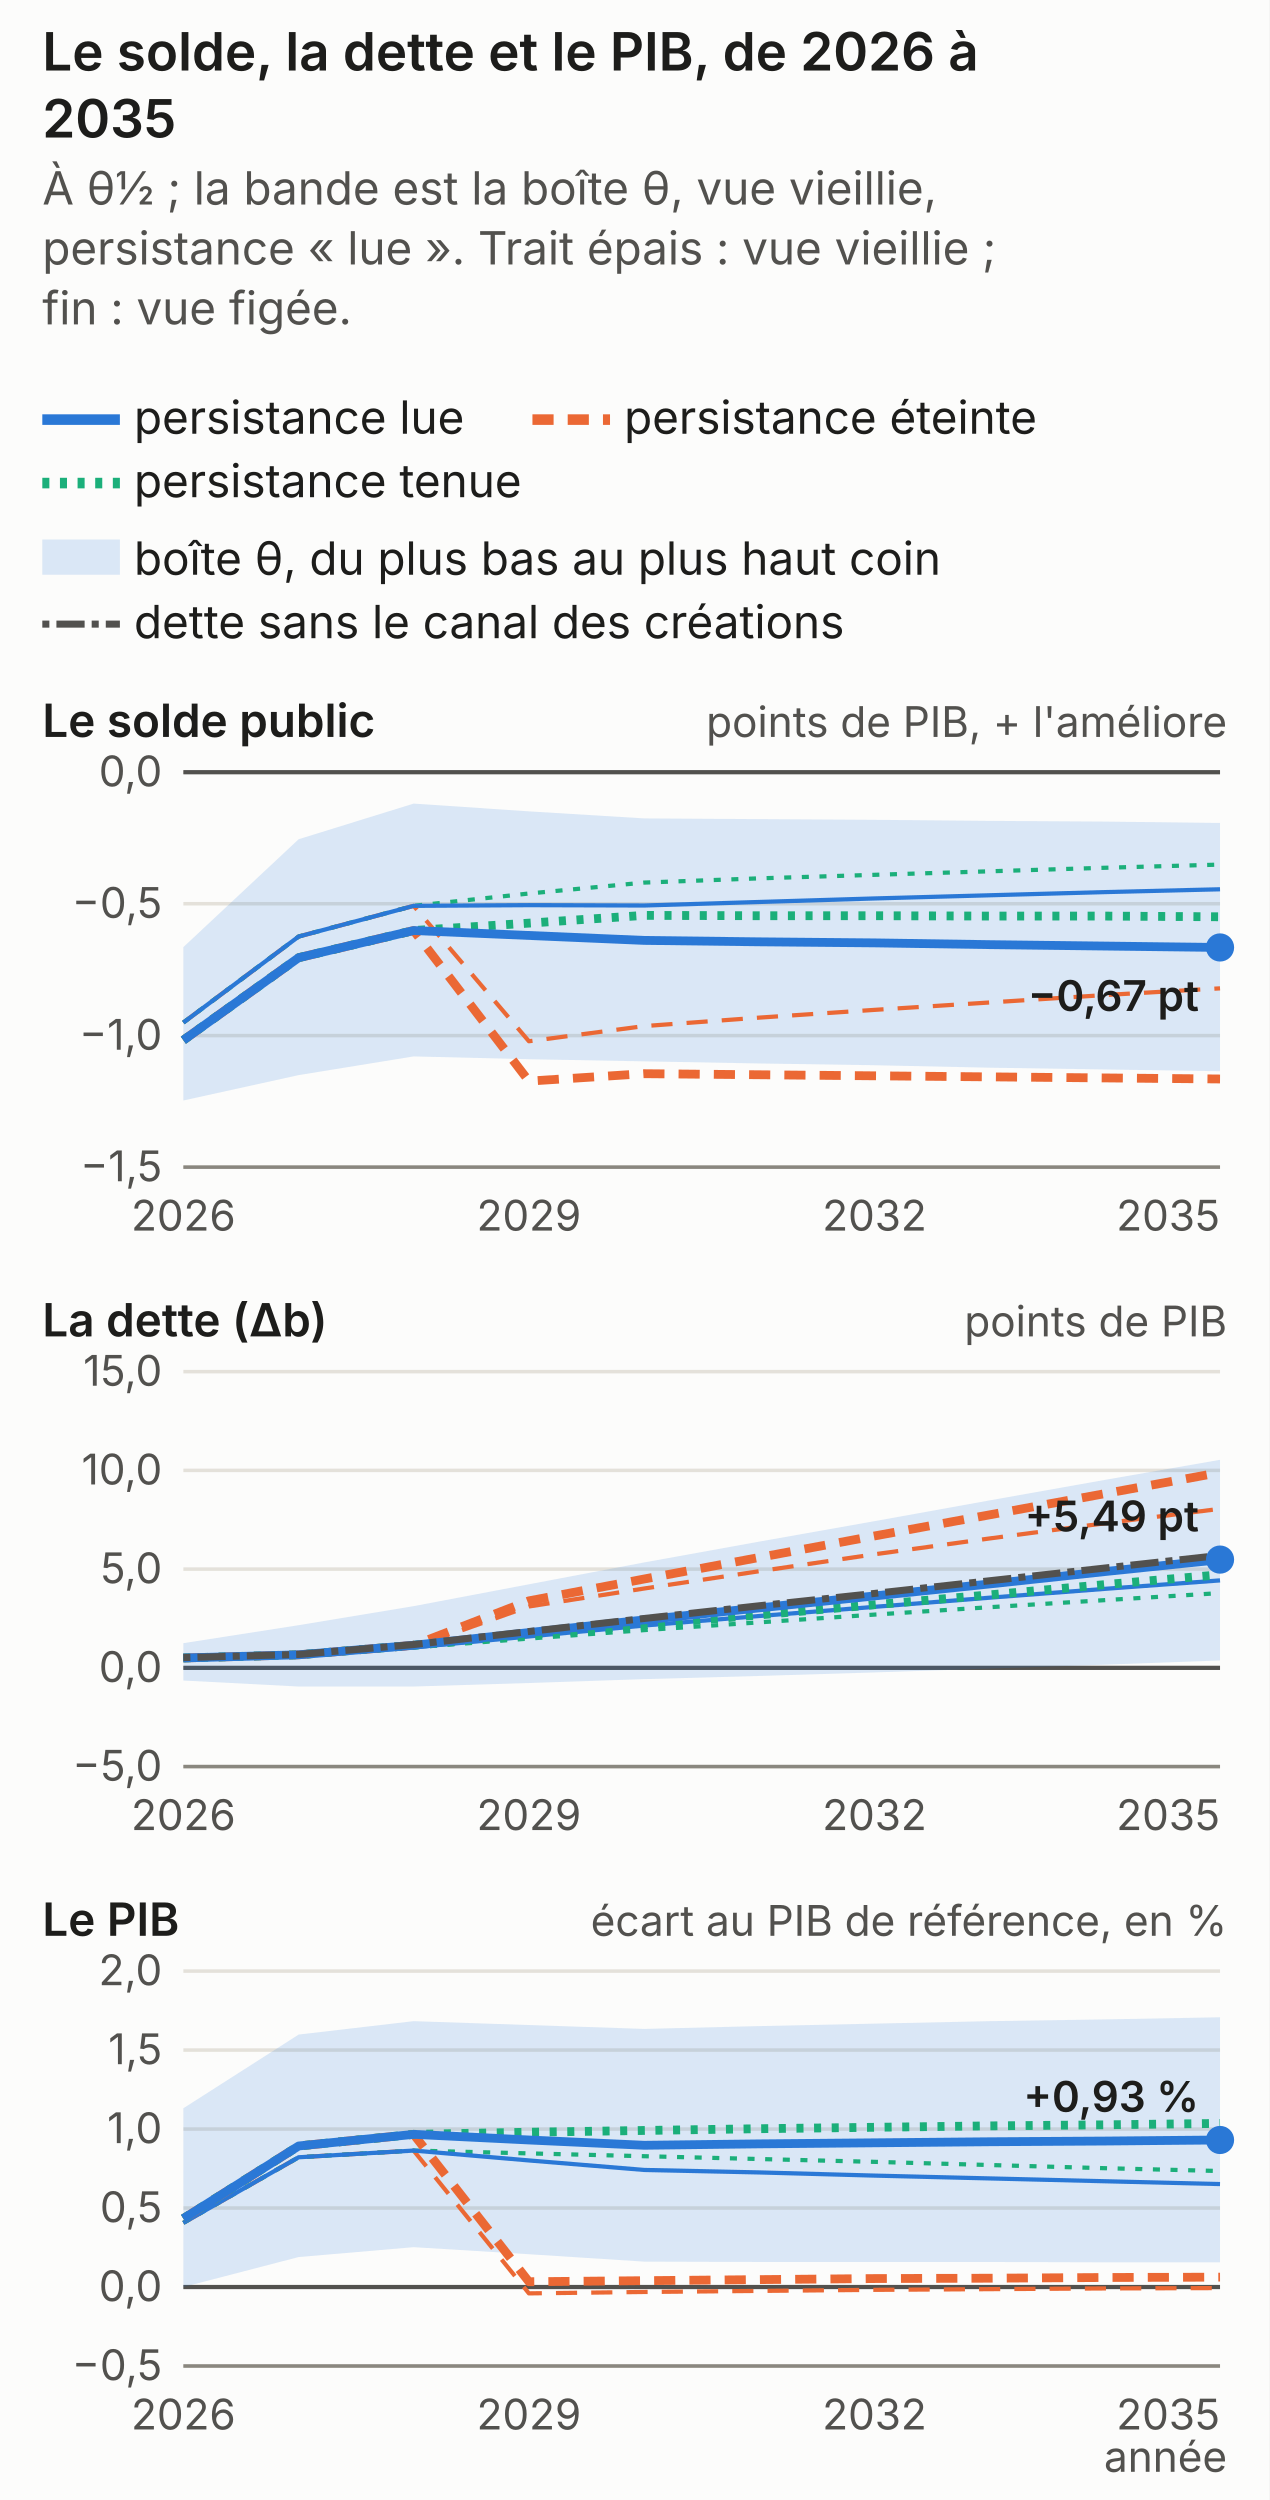
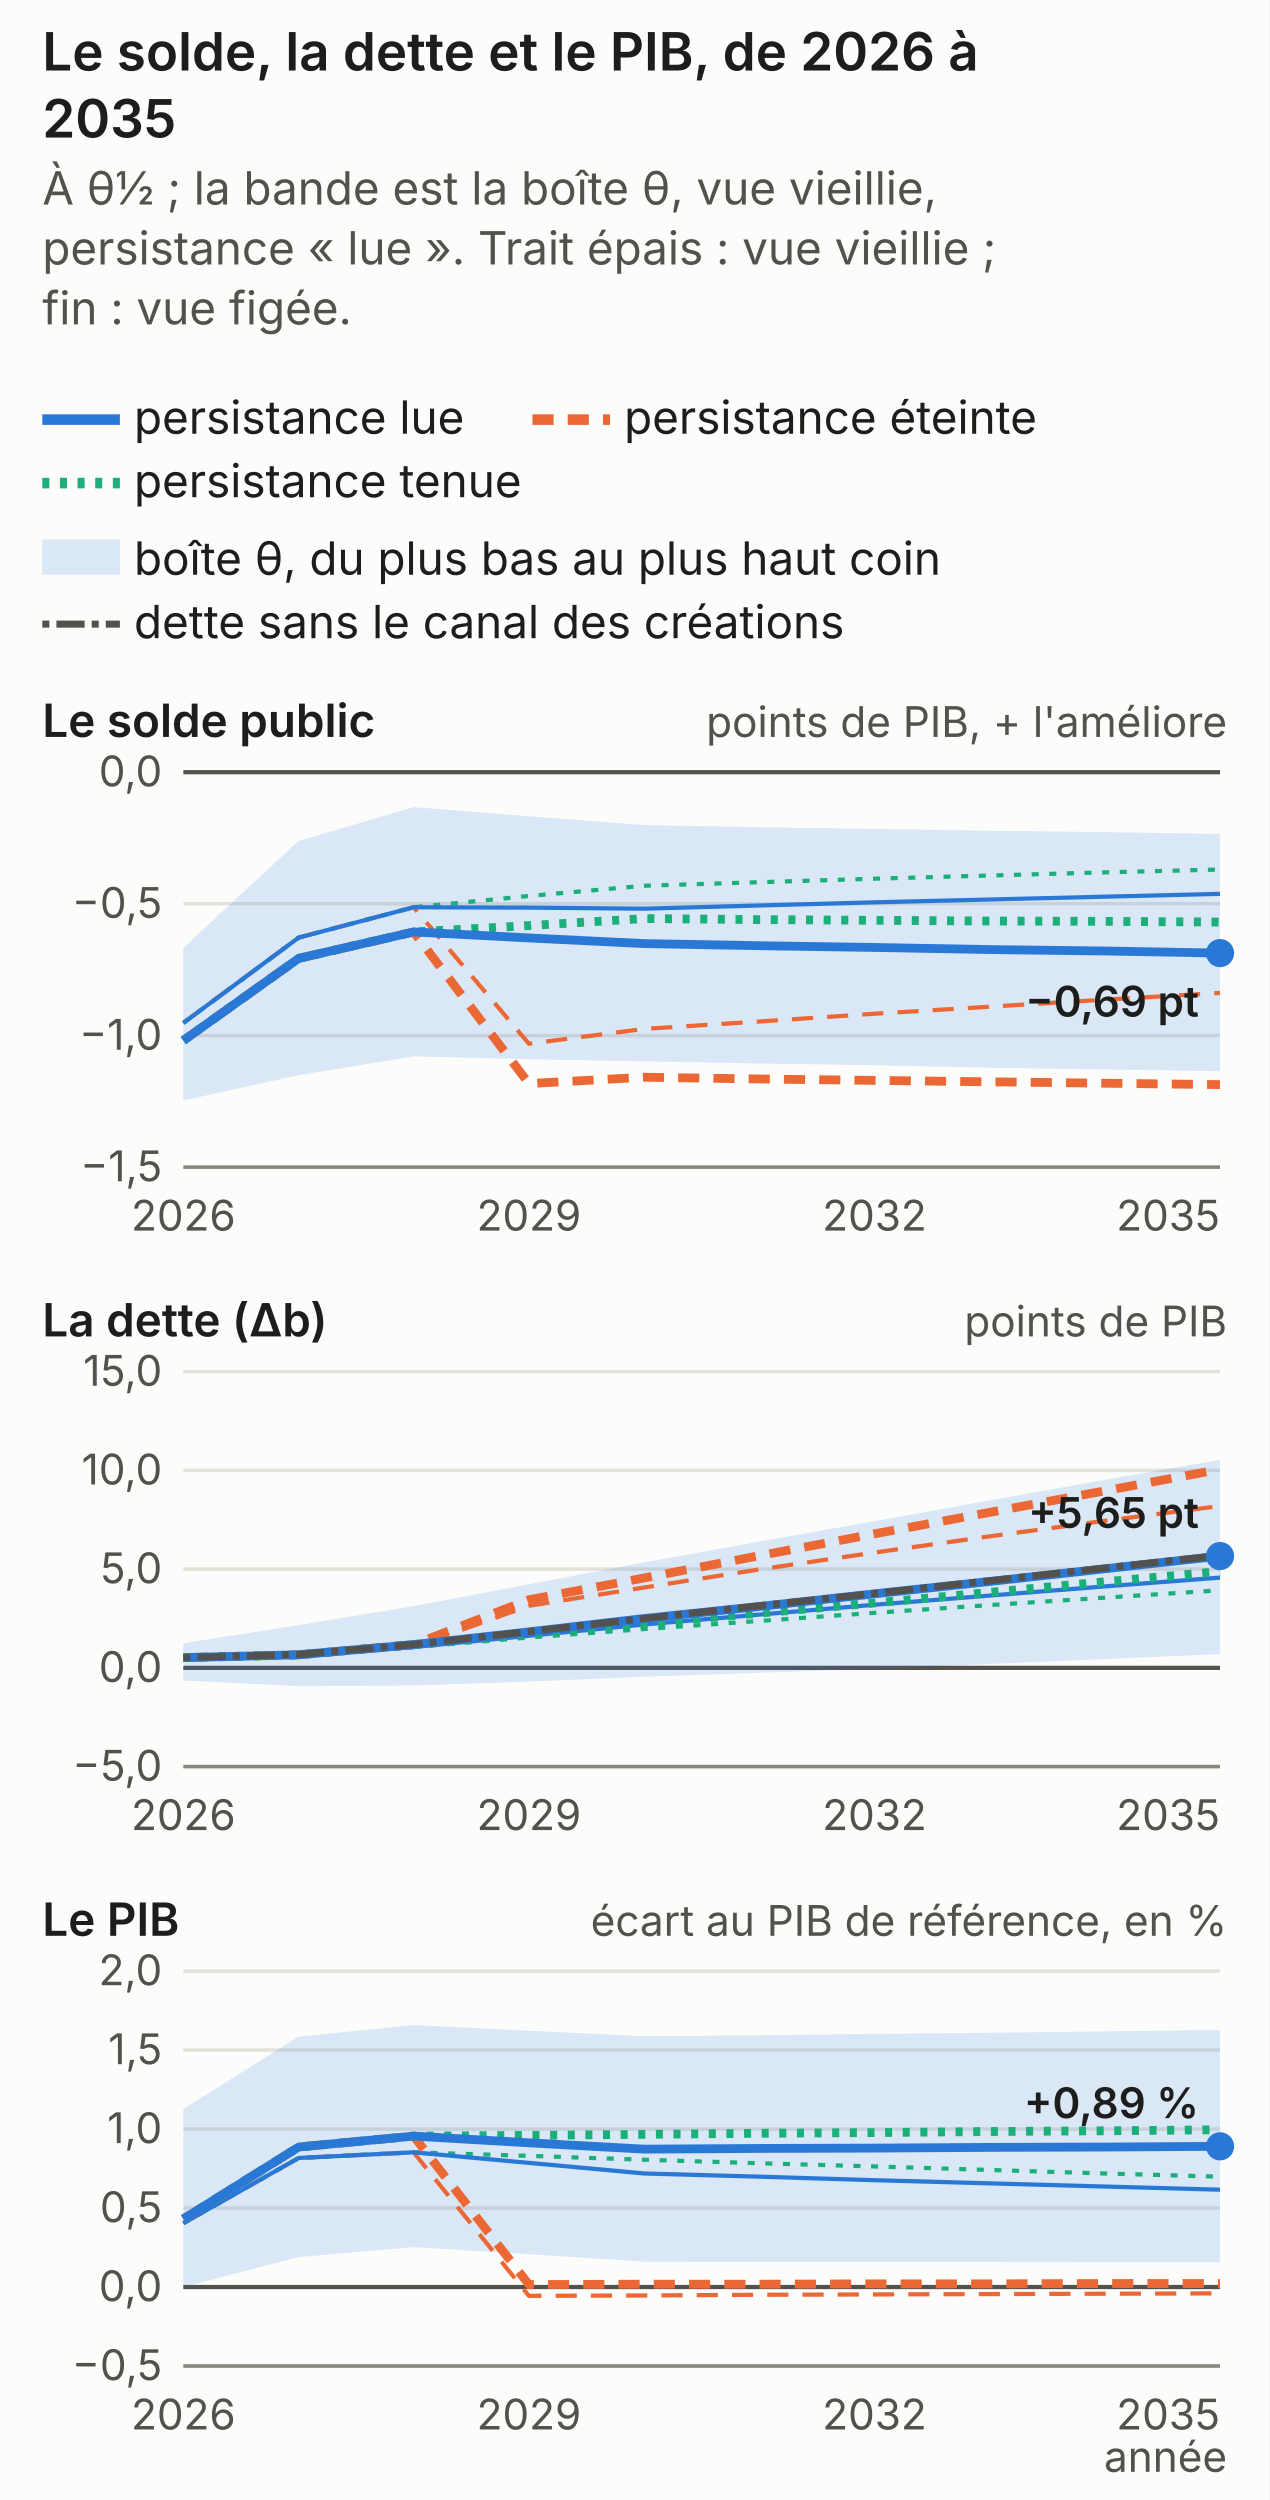
<svg xmlns="http://www.w3.org/2000/svg" viewBox="0 0 360 709" width="360" height="709" role="img" aria-labelledby="pres2027_lisnard_programme-trajectoire-t pres2027_lisnard_programme-trajectoire-d" font-size="13">
  <style>.g-fond{fill:#fcfcfb}.g-encre{fill:#1d1d1b}.g-doux{fill:#52514e}
.g-axe{stroke:#8a877f}.g-grille{stroke:#e4e1da}.g-zero{stroke:#52514e}
.g-s1{stroke:#2a78d6}.g-s2{stroke:#eb6834}.g-s3{stroke:#1baf7a}.g-s4{stroke:#6250d6}
.g-f1{fill:#2a78d6}.g-f2{fill:#eb6834}.g-f3{fill:#1baf7a}.g-f4{fill:#6250d6}
.g-bande{fill:#2a78d6;fill-opacity:.16}.g-plus{fill:#2a78d6}.g-moins{fill:#e34948}
.g-total{fill:#52514e}.g-lien{stroke:#8a877f}.g-sur{fill:#ffffff}
@media (prefers-color-scheme: dark){
.g-fond{fill:#1a1a19}.g-encre{fill:#ece9e2}.g-doux{fill:#c3c2b7}
.g-axe{stroke:#8f8b80}.g-grille{stroke:#33322f}.g-zero{stroke:#c3c2b7}
.g-s1{stroke:#3987e5}.g-s2{stroke:#d95926}.g-s3{stroke:#199e70}.g-s4{stroke:#9085e9}
.g-f1{fill:#3987e5}.g-f2{fill:#d95926}.g-f3{fill:#199e70}.g-f4{fill:#9085e9}
.g-bande{fill:#3987e5;fill-opacity:.24}.g-plus{fill:#3987e5}.g-moins{fill:#e66767}
.g-total{fill:#6b6862}.g-lien{stroke:#8f8b80}}
text{font-family:system-ui,-apple-system,"Segoe UI",sans-serif}</style>
  <rect class="g-fond" fill="#fcfcfb" x="0" y="0" width="360" height="709" />
  <text class="g-encre" fill="#1d1d1b" x="12" y="20" text-anchor="start" font-size="15" font-weight="600">Le solde, la dette et le PIB, de 2026 à</text>
  <text class="g-encre" fill="#1d1d1b" x="12" y="39" text-anchor="start" font-size="15" font-weight="600">2035</text>
  <text class="g-doux" fill="#52514e" x="12" y="58" text-anchor="start">À θ½ ; la bande est la boîte θ, vue vieillie,</text>
  <text class="g-doux" fill="#52514e" x="12" y="75" text-anchor="start">persistance « lue ». Trait épais : vue vieillie ;</text>
  <text class="g-doux" fill="#52514e" x="12" y="92" text-anchor="start">fin : vue figée.</text>
  <line class="g-s1" stroke="#2a78d6" stroke-width="3" x1="12" y1="119" x2="34" y2="119" />
  <text class="g-encre" fill="#1d1d1b" x="38" y="123" text-anchor="start">persistance lue</text>
  <line class="g-s2" stroke="#eb6834" stroke-width="3" stroke-dasharray="6 4" x1="151" y1="119" x2="173" y2="119" />
  <text class="g-encre" fill="#1d1d1b" x="177" y="123" text-anchor="start">persistance éteinte</text>
  <line class="g-s3" stroke="#1baf7a" stroke-width="3" stroke-dasharray="2 3" x1="12" y1="137" x2="34" y2="137" />
  <text class="g-encre" fill="#1d1d1b" x="38" y="141" text-anchor="start">persistance tenue</text>
  <rect class="g-bande" fill="#2a78d6" fill-opacity=".16" x="12" y="153" width="22" height="10" />
  <text class="g-encre" fill="#1d1d1b" x="38" y="163" text-anchor="start">boîte θ, du plus bas au plus haut coin</text>
  <line class="g-zero" stroke="#52514e" stroke-width="2" stroke-dasharray="2 2 8 2" x1="12" y1="177" x2="34" y2="177" />
  <text class="g-encre" fill="#1d1d1b" x="38" y="181" text-anchor="start">dette sans le canal des créations</text>
  <text class="g-encre" fill="#1d1d1b" x="12" y="209" text-anchor="start" font-weight="600">Le solde public</text>
  <text class="g-doux" fill="#52514e" x="348" y="209" text-anchor="end" font-size="12">points de PIB, + l'améliore</text>
  <line class="g-grille" stroke="#e4e1da" stroke-width="1" x1="52" y1="331" x2="346" y2="331" />
  <text class="g-doux" fill="#52514e" x="46" y="335" text-anchor="end" font-size="12">−1,5</text>
  <line class="g-grille" stroke="#e4e1da" stroke-width="1" x1="52" y1="293.7" x2="346" y2="293.7" />
  <text class="g-doux" fill="#52514e" x="46" y="297.7" text-anchor="end" font-size="12">−1,0</text>
  <line class="g-grille" stroke="#e4e1da" stroke-width="1" x1="52" y1="256.3" x2="346" y2="256.3" />
  <text class="g-doux" fill="#52514e" x="46" y="260.3" text-anchor="end" font-size="12">−0,5</text>
  <line class="g-grille" stroke="#e4e1da" stroke-width="1" x1="52" y1="219" x2="346" y2="219" />
  <text class="g-doux" fill="#52514e" x="46" y="223" text-anchor="end" font-size="12">0,0</text>
  <line class="g-zero" stroke="#52514e" stroke-width="1.2" x1="52" y1="219" x2="346" y2="219" />
-   <polygon class="g-bande" fill="#2a78d6" fill-opacity=".16" points="52,268.6 84.7,238 117.3,227.9 150,230.1 182.7,232.1 215.3,232.3 248,232.5 280.7,232.8 313.3,233 346,233.4 346,303.8 313.3,303.3 280.7,302.8 248,302.1 215.3,301.6 182.7,301 150,300.4 117.3,299.6 84.7,304.9 52,312.1" />
-   <polyline class="g-s2" stroke="#eb6834" fill="none" stroke-width="1.2" stroke-dasharray="6 4" stroke-linejoin="round" points="52,290 84.7,265.6 117.3,256.9 150,295.3 182.7,291 215.3,288.6 248,286.4 280.7,284.3 313.3,282.2 346,280.3" />
-   <polyline class="g-s3" stroke="#1baf7a" fill="none" stroke-width="1.2" stroke-dasharray="2 3" stroke-linejoin="round" points="52,290 84.7,265.6 117.3,256.9 150,253.4 182.7,250.3 215.3,249.1 248,248.1 280.7,247.1 313.3,246.1 346,245.2" />
-   <polyline class="g-s1" stroke="#2a78d6" fill="none" stroke-width="1.2" stroke-linejoin="round" points="52,290 84.7,265.6 117.3,256.9 150,256.7 182.7,256.8 215.3,255.8 248,254.8 280.7,253.9 313.3,253 346,252.2" />
-   <polyline class="g-s2" stroke="#eb6834" fill="none" stroke-width="2.5" stroke-dasharray="6 4" stroke-linejoin="round" points="52,295 84.7,271.6 117.3,263.9 150,306.6 182.7,304.5 215.3,304.8 248,305.1 280.7,305.4 313.3,305.7 346,306" />
-   <polyline class="g-s3" stroke="#1baf7a" fill="none" stroke-width="2.5" stroke-dasharray="2 3" stroke-linejoin="round" points="52,295 84.7,271.6 117.3,263.9 150,261.8 182.7,259.6 215.3,259.7 248,259.7 280.7,259.8 313.3,259.8 346,260" />
-   <polyline class="g-s1" stroke="#2a78d6" fill="none" stroke-width="2.5" stroke-linejoin="round" points="52,295 84.7,271.6 117.3,263.9 150,265.3 182.7,266.7 215.3,267.1 248,267.4 280.7,267.9 313.3,268.3 346,268.7" />
-   <circle class="g-f1" fill="#2a78d6" cx="346" cy="268.7" r="4" />
-   <text class="g-encre" fill="#1d1d1b" x="340" y="286.7" text-anchor="end" font-size="12" font-weight="600">−0,67 pt</text>
+   <polygon class="g-bande" fill="#2a78d6" fill-opacity=".16" points="52,268.8 84.7,238.5 117.3,228.9 150,231.5 182.7,234 215.3,234.6 248,235.1 280.7,235.6 313.3,236 346,236.5 346,303.8 313.3,303.3 280.7,302.8 248,302.1 215.3,301.6 182.7,301 150,300.4 117.3,299.6 84.7,304.9 52,312.1" />
+   <polyline class="g-s2" stroke="#eb6834" fill="none" stroke-width="1.2" stroke-dasharray="6 4" stroke-linejoin="round" points="52,290.1 84.7,265.9 117.3,257.3 150,296 182.7,291.8 215.3,289.7 248,287.5 280.7,285.5 313.3,283.5 346,281.6" />
+   <polyline class="g-s3" stroke="#1baf7a" fill="none" stroke-width="1.2" stroke-dasharray="2 3" stroke-linejoin="round" points="52,290.1 84.7,265.9 117.3,257.3 150,254.1 182.7,251.2 215.3,250.2 248,249.2 280.7,248.3 313.3,247.4 346,246.6" />
+   <polyline class="g-s1" stroke="#2a78d6" fill="none" stroke-width="1.2" stroke-linejoin="round" points="52,290.1 84.7,265.9 117.3,257.3 150,257.4 182.7,257.7 215.3,256.8 248,255.9 280.7,255.1 313.3,254.3 346,253.5" />
+   <polyline class="g-s2" stroke="#eb6834" fill="none" stroke-width="2.5" stroke-dasharray="6 4" stroke-linejoin="round" points="52,295.1 84.7,271.8 117.3,264.3 150,307.3 182.7,305.5 215.3,306 248,306.4 280.7,306.8 313.3,307.2 346,307.6" />
+   <polyline class="g-s3" stroke="#1baf7a" fill="none" stroke-width="2.5" stroke-dasharray="2 3" stroke-linejoin="round" points="52,295.1 84.7,271.8 117.3,264.3 150,262.5 182.7,260.5 215.3,260.8 248,261 280.7,261.2 313.3,261.3 346,261.5" />
+   <polyline class="g-s1" stroke="#2a78d6" fill="none" stroke-width="2.5" stroke-linejoin="round" points="52,295.1 84.7,271.8 117.3,264.3 150,266 182.7,267.6 215.3,268.2 248,268.7 280.7,269.3 313.3,269.7 346,270.3" />
+   <circle class="g-f1" fill="#2a78d6" cx="346" cy="270.3" r="4" />
+   <text class="g-encre" fill="#1d1d1b" x="340" y="288.3" text-anchor="end" font-size="12" font-weight="600">−0,69 pt</text>
  <line class="g-axe" stroke="#8a877f" stroke-width="1" x1="52" y1="331" x2="346" y2="331" />
  <text class="g-doux" fill="#52514e" x="52" y="349" text-anchor="middle" font-size="12">2026</text>
  <text class="g-doux" fill="#52514e" x="150" y="349" text-anchor="middle" font-size="12">2029</text>
  <text class="g-doux" fill="#52514e" x="248" y="349" text-anchor="middle" font-size="12">2032</text>
  <text class="g-doux" fill="#52514e" x="346" y="349" text-anchor="end" font-size="12">2035</text>
  <text class="g-encre" fill="#1d1d1b" x="12" y="379" text-anchor="start" font-weight="600">La dette (Δb)</text>
  <text class="g-doux" fill="#52514e" x="348" y="379" text-anchor="end" font-size="12">points de PIB</text>
  <line class="g-grille" stroke="#e4e1da" stroke-width="1" x1="52" y1="501" x2="346" y2="501" />
  <text class="g-doux" fill="#52514e" x="46" y="505" text-anchor="end" font-size="12">−5,0</text>
  <line class="g-grille" stroke="#e4e1da" stroke-width="1" x1="52" y1="473" x2="346" y2="473" />
  <text class="g-doux" fill="#52514e" x="46" y="477" text-anchor="end" font-size="12">0,0</text>
  <line class="g-grille" stroke="#e4e1da" stroke-width="1" x1="52" y1="445" x2="346" y2="445" />
  <text class="g-doux" fill="#52514e" x="46" y="449" text-anchor="end" font-size="12">5,0</text>
  <line class="g-grille" stroke="#e4e1da" stroke-width="1" x1="52" y1="417" x2="346" y2="417" />
  <text class="g-doux" fill="#52514e" x="46" y="421" text-anchor="end" font-size="12">10,0</text>
  <line class="g-grille" stroke="#e4e1da" stroke-width="1" x1="52" y1="389" x2="346" y2="389" />
  <text class="g-doux" fill="#52514e" x="46" y="393" text-anchor="end" font-size="12">15,0</text>
  <line class="g-zero" stroke="#52514e" stroke-width="1.2" x1="52" y1="473" x2="346" y2="473" />
-   <polygon class="g-bande" fill="#2a78d6" fill-opacity=".16" points="52,466 84.7,460.9 117.3,455.5 150,449.3 182.7,443.1 215.3,437.2 248,431.4 280.7,425.5 313.3,419.7 346,414 346,470.9 313.3,472.1 280.7,473.2 248,474.3 215.3,475.3 182.7,476.2 150,477.3 117.3,478.3 84.7,478.3 52,476.6" />
-   <polyline class="g-s2" stroke="#eb6834" fill="none" stroke-width="1.2" stroke-dasharray="6 4" stroke-linejoin="round" points="52,470.3 84.7,469.7 117.3,467.2 150,455.6 182.7,450.5 215.3,445.6 248,440.8 280.7,436.3 313.3,432 346,427.9" />
-   <polyline class="g-s3" stroke="#1baf7a" fill="none" stroke-width="1.2" stroke-dasharray="2 3" stroke-linejoin="round" points="52,470.3 84.7,469.7 117.3,467.2 150,464.7 182.7,462.3 215.3,460.1 248,457.9 280.7,455.8 313.3,453.8 346,451.8" />
-   <polyline class="g-s1" stroke="#2a78d6" fill="none" stroke-width="1.2" stroke-linejoin="round" points="52,470.3 84.7,469.7 117.3,467.2 150,464.1 182.7,461 215.3,458.3 248,455.7 280.7,453.1 313.3,450.6 346,448.2" />
-   <polyline class="g-s2" stroke="#eb6834" fill="none" stroke-width="2.5" stroke-dasharray="6 4" stroke-linejoin="round" points="52,470.2 84.7,469.3 117.3,466.6 150,454 182.7,447.8 215.3,441.7 248,435.6 280.7,429.6 313.3,423.6 346,417.6" />
-   <polyline class="g-s3" stroke="#1baf7a" fill="none" stroke-width="2.5" stroke-dasharray="2 3" stroke-linejoin="round" points="52,470.2 84.7,469.3 117.3,466.6 150,463.6 182.7,460.8 215.3,458 248,455.1 280.7,452.3 313.3,449.4 346,446.6" />
-   <polyline class="g-s1" stroke="#2a78d6" fill="none" stroke-width="2.5" stroke-linejoin="round" points="52,470.2 84.7,469.3 117.3,466.6 150,463 182.7,459.4 215.3,456 248,452.6 280.7,449.2 313.3,445.7 346,442.3" />
+   <polygon class="g-bande" fill="#2a78d6" fill-opacity=".16" points="52,466 84.7,460.9 117.3,455.5 150,449.3 182.7,443.1 215.3,437.2 248,431.4 280.7,425.5 313.3,419.7 346,414 346,469.1 313.3,470.5 280.7,471.9 248,473.2 215.3,474.4 182.7,475.5 150,476.9 117.3,478 84.7,478.2 52,476.6" />
+   <polyline class="g-s2" stroke="#eb6834" fill="none" stroke-width="1.2" stroke-dasharray="6 4" stroke-linejoin="round" points="52,470.3 84.7,469.6 117.3,467.1 150,455.4 182.7,450.2 215.3,445.1 248,440.3 280.7,435.7 313.3,431.3 346,427.1" />
+   <polyline class="g-s3" stroke="#1baf7a" fill="none" stroke-width="1.2" stroke-dasharray="2 3" stroke-linejoin="round" points="52,470.3 84.7,469.6 117.3,467.1 150,464.4 182.7,462 215.3,459.7 248,457.4 280.7,455.2 313.3,453.1 346,451" />
+   <polyline class="g-s1" stroke="#2a78d6" fill="none" stroke-width="1.2" stroke-linejoin="round" points="52,470.3 84.7,469.6 117.3,467.1 150,463.9 182.7,460.7 215.3,457.9 248,455.1 280.7,452.5 313.3,449.9 346,447.4" />
+   <polyline class="g-s2" stroke="#eb6834" fill="none" stroke-width="2.5" stroke-dasharray="6 4" stroke-linejoin="round" points="52,470.1 84.7,469.3 117.3,466.4 150,453.7 182.7,447.5 215.3,441.2 248,435 280.7,428.9 313.3,422.8 346,416.7" />
+   <polyline class="g-s3" stroke="#1baf7a" fill="none" stroke-width="2.5" stroke-dasharray="2 3" stroke-linejoin="round" points="52,470.1 84.7,469.3 117.3,466.4 150,463.4 182.7,460.5 215.3,457.5 248,454.6 280.7,451.6 313.3,448.6 346,445.7" />
+   <polyline class="g-s1" stroke="#2a78d6" fill="none" stroke-width="2.5" stroke-linejoin="round" points="52,470.1 84.7,469.3 117.3,466.4 150,462.8 182.7,459 215.3,455.6 248,452 280.7,448.5 313.3,444.9 346,441.3" />
  <polyline class="g-zero" stroke="#52514e" fill="none" stroke-width="2" stroke-dasharray="2 2 8 2" points="52,470.1 84.7,469.2 117.3,466.4 150,462.7 182.7,459 215.3,455.4 248,451.9 280.7,448.3 313.3,444.7 346,441.1" />
-   <circle class="g-f1" fill="#2a78d6" cx="346" cy="442.3" r="4" />
-   <text class="g-encre" fill="#1d1d1b" x="340" y="434.3" text-anchor="end" font-size="12" font-weight="600">+5,49 pt</text>
+   <circle class="g-f1" fill="#2a78d6" cx="346" cy="441.3" r="4" />
+   <text class="g-encre" fill="#1d1d1b" x="340" y="433.3" text-anchor="end" font-size="12" font-weight="600">+5,65 pt</text>
  <line class="g-axe" stroke="#8a877f" stroke-width="1" x1="52" y1="501" x2="346" y2="501" />
  <text class="g-doux" fill="#52514e" x="52" y="519" text-anchor="middle" font-size="12">2026</text>
  <text class="g-doux" fill="#52514e" x="150" y="519" text-anchor="middle" font-size="12">2029</text>
  <text class="g-doux" fill="#52514e" x="248" y="519" text-anchor="middle" font-size="12">2032</text>
  <text class="g-doux" fill="#52514e" x="346" y="519" text-anchor="end" font-size="12">2035</text>
  <text class="g-encre" fill="#1d1d1b" x="12" y="549" text-anchor="start" font-weight="600">Le PIB</text>
  <text class="g-doux" fill="#52514e" x="348" y="549" text-anchor="end" font-size="12">écart au PIB de référence, en %</text>
  <line class="g-grille" stroke="#e4e1da" stroke-width="1" x1="52" y1="671" x2="346" y2="671" />
  <text class="g-doux" fill="#52514e" x="46" y="675" text-anchor="end" font-size="12">−0,5</text>
  <line class="g-grille" stroke="#e4e1da" stroke-width="1" x1="52" y1="648.6" x2="346" y2="648.6" />
  <text class="g-doux" fill="#52514e" x="46" y="652.6" text-anchor="end" font-size="12">0,0</text>
  <line class="g-grille" stroke="#e4e1da" stroke-width="1" x1="52" y1="626.2" x2="346" y2="626.2" />
  <text class="g-doux" fill="#52514e" x="46" y="630.2" text-anchor="end" font-size="12">0,5</text>
  <line class="g-grille" stroke="#e4e1da" stroke-width="1" x1="52" y1="603.8" x2="346" y2="603.8" />
  <text class="g-doux" fill="#52514e" x="46" y="607.8" text-anchor="end" font-size="12">1,0</text>
  <line class="g-grille" stroke="#e4e1da" stroke-width="1" x1="52" y1="581.4" x2="346" y2="581.4" />
  <text class="g-doux" fill="#52514e" x="46" y="585.4" text-anchor="end" font-size="12">1,5</text>
  <line class="g-grille" stroke="#e4e1da" stroke-width="1" x1="52" y1="559" x2="346" y2="559" />
  <text class="g-doux" fill="#52514e" x="46" y="563" text-anchor="end" font-size="12">2,0</text>
  <line class="g-zero" stroke="#52514e" stroke-width="1.2" x1="52" y1="648.6" x2="346" y2="648.6" />
-   <polygon class="g-bande" fill="#2a78d6" fill-opacity=".16" points="52,597.9 84.7,577 117.3,573.2 150,574.3 182.7,575.4 215.3,574.6 248,573.9 280.7,573.2 313.3,572.7 346,572.1 346,641.6 313.3,641.6 280.7,641.5 248,641.5 215.3,641.5 182.7,641.4 150,639.3 117.3,637.3 84.7,640.1 52,648.6" />
-   <polyline class="g-s2" stroke="#eb6834" fill="none" stroke-width="1.2" stroke-dasharray="6 4" stroke-linejoin="round" points="52,630.4 84.7,611.8 117.3,609.9 150,650.4 182.7,650 215.3,649.7 248,649.4 280.7,649.2 313.3,649 346,648.9" />
-   <polyline class="g-s3" stroke="#1baf7a" fill="none" stroke-width="1.2" stroke-dasharray="2 3" stroke-linejoin="round" points="52,630.4 84.7,611.8 117.3,609.9 150,610.7 182.7,611.5 215.3,612.3 248,613.1 280.7,614 313.3,614.9 346,615.7" />
-   <polyline class="g-s1" stroke="#2a78d6" fill="none" stroke-width="1.2" stroke-linejoin="round" points="52,630.4 84.7,611.8 117.3,609.9 150,612.7 182.7,615.4 215.3,616.1 248,617 280.7,617.8 313.3,618.6 346,619.4" />
-   <polyline class="g-s2" stroke="#eb6834" fill="none" stroke-width="2.5" stroke-dasharray="6 4" stroke-linejoin="round" points="52,629.2 84.7,608.6 117.3,605.3 150,647.1 182.7,646.8 215.3,646.5 248,646.2 280.7,646.1 313.3,645.9 346,645.8" />
-   <polyline class="g-s3" stroke="#1baf7a" fill="none" stroke-width="2.5" stroke-dasharray="2 3" stroke-linejoin="round" points="52,629.2 84.7,608.6 117.3,605.3 150,604.7 182.7,604.2 215.3,603.7 248,603.3 280.7,602.9 313.3,602.6 346,602.2" />
-   <polyline class="g-s1" stroke="#2a78d6" fill="none" stroke-width="2.5" stroke-linejoin="round" points="52,629.2 84.7,608.6 117.3,605.3 150,606.9 182.7,608.4 215.3,608 248,607.7 280.7,607.4 313.3,607.2 346,606.9" />
-   <circle class="g-f1" fill="#2a78d6" cx="346" cy="606.9" r="4" />
-   <text class="g-encre" fill="#1d1d1b" x="340" y="598.9" text-anchor="end" font-size="12" font-weight="600">+0,93 %</text>
+   <polygon class="g-bande" fill="#2a78d6" fill-opacity=".16" points="52,598.1 84.7,577.6 117.3,574.3 150,575.9 182.7,577.5 215.3,577.2 248,576.8 280.7,576.5 313.3,576.1 346,575.7 346,641.6 313.3,641.6 280.7,641.5 248,641.5 215.3,641.5 182.7,641.4 150,639.3 117.3,637.3 84.7,640.1 52,648.6" />
+   <polyline class="g-s2" stroke="#eb6834" fill="none" stroke-width="1.2" stroke-dasharray="6 4" stroke-linejoin="round" points="52,630.5 84.7,612 117.3,610.4 150,651.1 182.7,651 215.3,650.8 248,650.7 280.7,650.6 313.3,650.5 346,650.4" />
+   <polyline class="g-s3" stroke="#1baf7a" fill="none" stroke-width="1.2" stroke-dasharray="2 3" stroke-linejoin="round" points="52,630.5 84.7,612 117.3,610.4 150,611.4 182.7,612.5 215.3,613.5 248,614.4 280.7,615.4 313.3,616.4 346,617.3" />
+   <polyline class="g-s1" stroke="#2a78d6" fill="none" stroke-width="1.2" stroke-linejoin="round" points="52,630.5 84.7,612 117.3,610.4 150,613.4 182.7,616.4 215.3,617.3 248,618.3 280.7,619.2 313.3,620.1 346,621" />
+   <polyline class="g-s2" stroke="#eb6834" fill="none" stroke-width="2.5" stroke-dasharray="6 4" stroke-linejoin="round" points="52,629.3 84.7,608.9 117.3,605.8 150,647.9 182.7,647.8 215.3,647.8 248,647.7 280.7,647.7 313.3,647.6 346,647.6" />
+   <polyline class="g-s3" stroke="#1baf7a" fill="none" stroke-width="2.5" stroke-dasharray="2 3" stroke-linejoin="round" points="52,629.3 84.7,608.9 117.3,605.8 150,605.6 182.7,605.3 215.3,605 248,604.8 280.7,604.5 313.3,604.3 346,604" />
+   <polyline class="g-s1" stroke="#2a78d6" fill="none" stroke-width="2.5" stroke-linejoin="round" points="52,629.3 84.7,608.9 117.3,605.8 150,607.7 182.7,609.5 215.3,609.3 248,609.2 280.7,609 313.3,608.9 346,608.7" />
+   <circle class="g-f1" fill="#2a78d6" cx="346" cy="608.7" r="4" />
+   <text class="g-encre" fill="#1d1d1b" x="340" y="600.7" text-anchor="end" font-size="12" font-weight="600">+0,89 %</text>
  <line class="g-axe" stroke="#8a877f" stroke-width="1" x1="52" y1="671" x2="346" y2="671" />
  <text class="g-doux" fill="#52514e" x="52" y="689" text-anchor="middle" font-size="12">2026</text>
  <text class="g-doux" fill="#52514e" x="150" y="689" text-anchor="middle" font-size="12">2029</text>
  <text class="g-doux" fill="#52514e" x="248" y="689" text-anchor="middle" font-size="12">2032</text>
  <text class="g-doux" fill="#52514e" x="346" y="689" text-anchor="end" font-size="12">2035</text>
  <text class="g-doux" fill="#52514e" x="348" y="701" text-anchor="end" font-size="12">année</text>
</svg>
